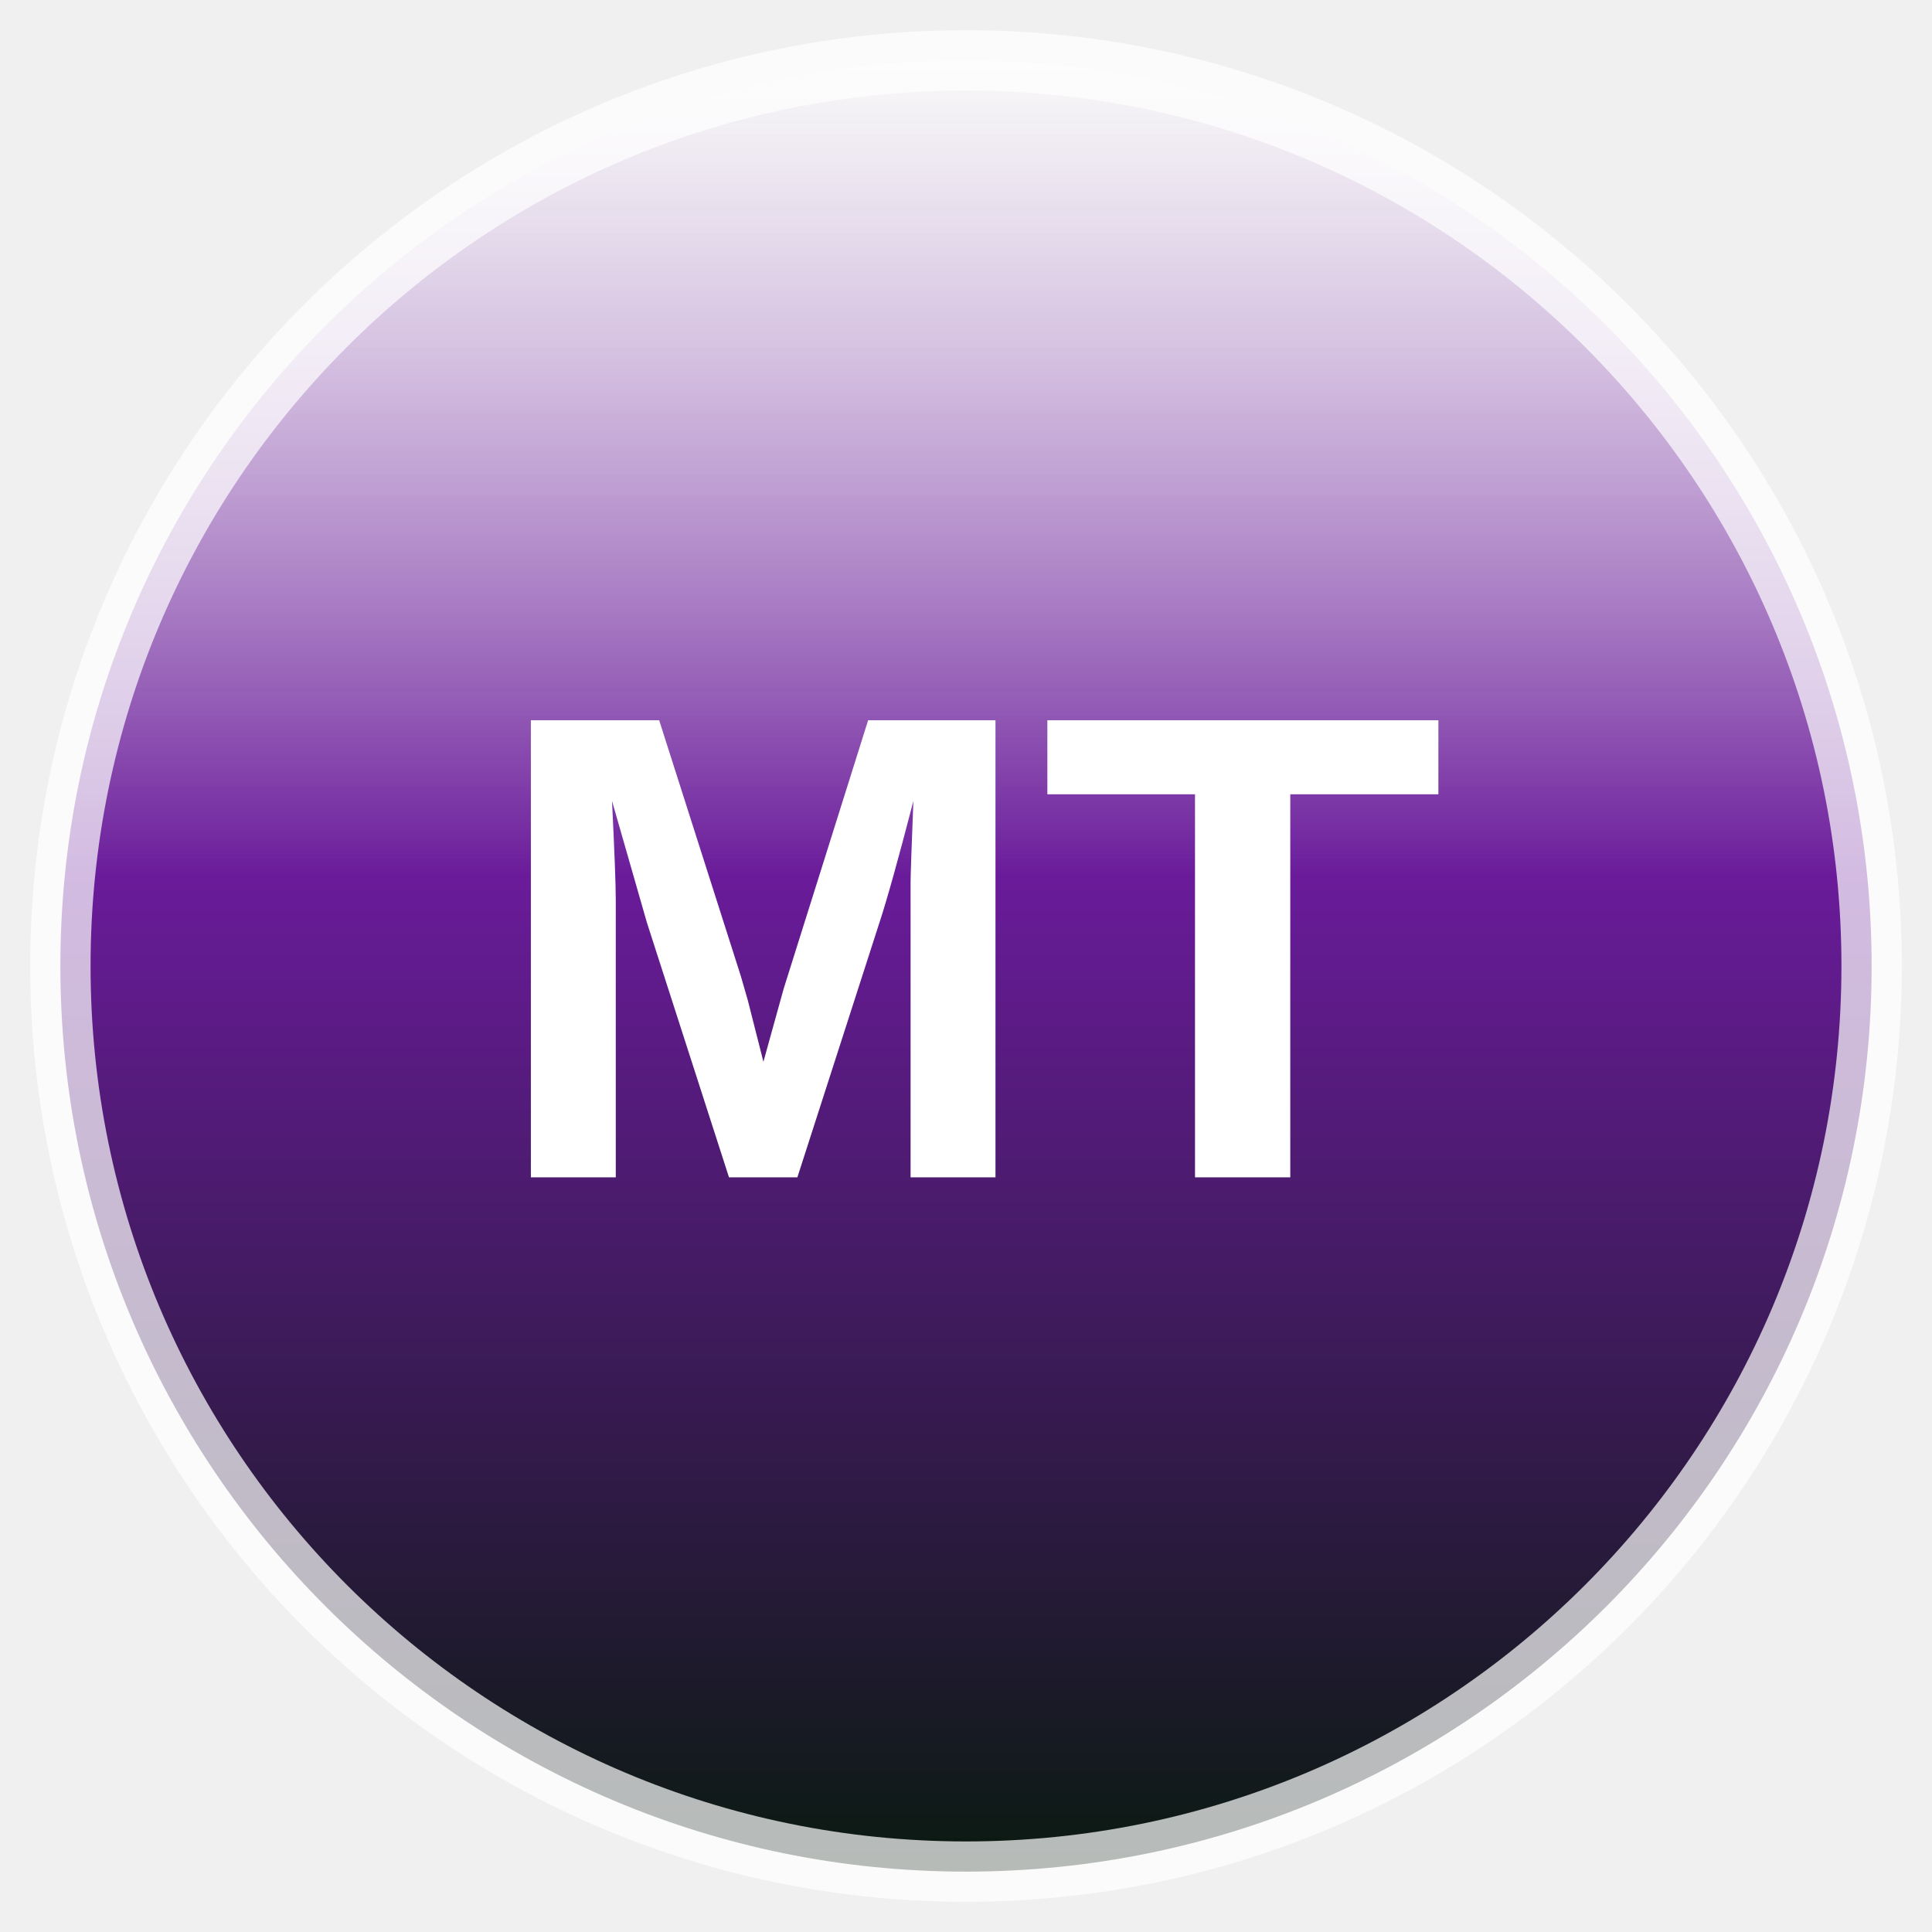
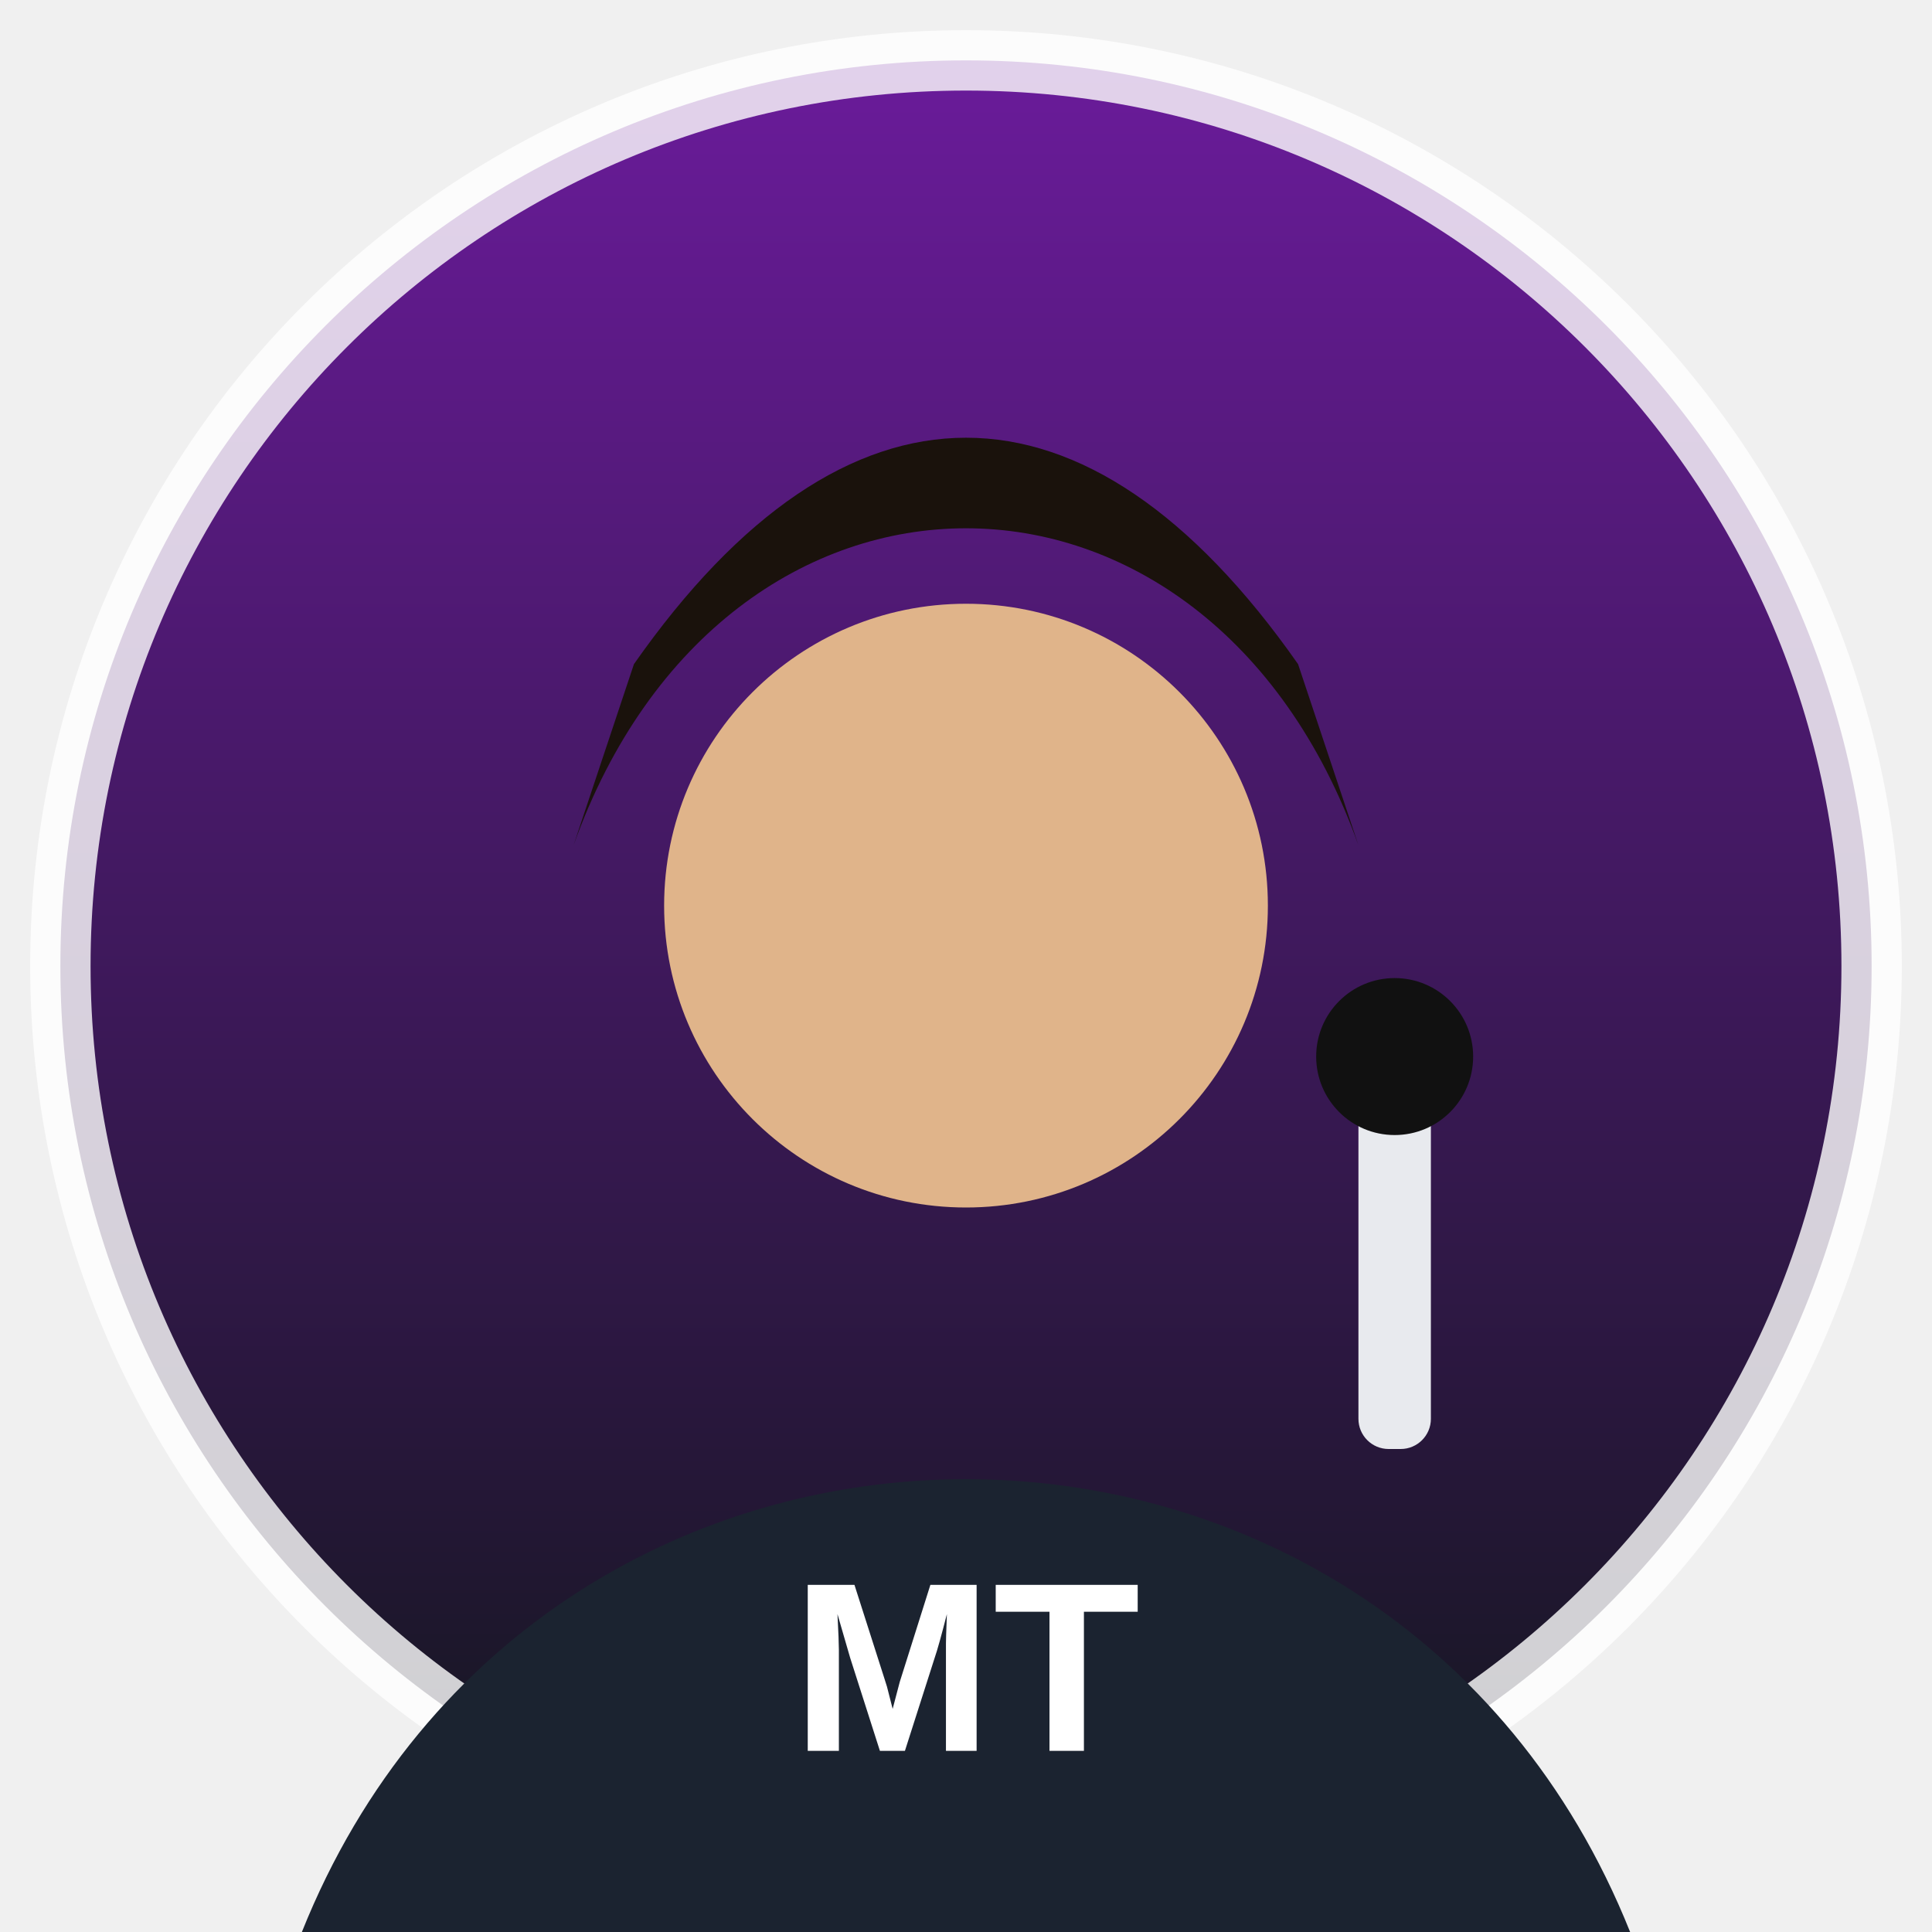
<svg xmlns="http://www.w3.org/2000/svg" viewBox="0 0 64 64">
  <defs>
-     <linearGradient id="gmanuel-de-tezanos" x1="0" y1="0" x2="0" y2="1">
-       <stop offset="0" stop-color="#ffffff" stop-opacity=".55" />
-       <stop offset="0.45" stop-color="#6a1b9a" />
-       <stop offset="1" stop-color="#0a1a10" />
+     <linearGradient id="avamanueldetezanos" x1="0" y1="0" x2="0" y2="1">
+       <stop offset="0" stop-color="#6a1b9a" />
+       <stop offset="1" stop-color="#12161c" />
    </linearGradient>
  </defs>
-   <circle cx="32" cy="32" r="30" fill="url(#gmanuel-de-tezanos)" stroke="rgba(255,255,255,.7)" stroke-width="2" />
-   <text x="32" y="39" text-anchor="middle" font-family="Arial,Helvetica,sans-serif" font-weight="800" font-size="22" fill="#fff">MT</text>
+   <circle cx="32" cy="32" r="30" fill="url(#avamanueldetezanos)" stroke="rgba(255,255,255,.8)" stroke-width="2" />
+   <path d="M10 64 C18 44 46 44 54 64" fill="#1b2330" />
+   <circle cx="32" cy="30" r="10" fill="#e0b48a" />
+   <path d="M19 28 C24 14 40 14 45 28 L43 22 C36 12 28 12 21 22 Z" fill="#1a120c" />
+   <rect x="45" y="36" width="2.4" height="12" rx="1" fill="#e8eaee" />
+   <circle cx="46.2" cy="35" r="2.6" fill="#111" />
+   <text x="32" y="58" text-anchor="middle" font-family="Arial,Helvetica,sans-serif" font-weight="800" font-size="8" fill="#fff">MT</text>
</svg>
